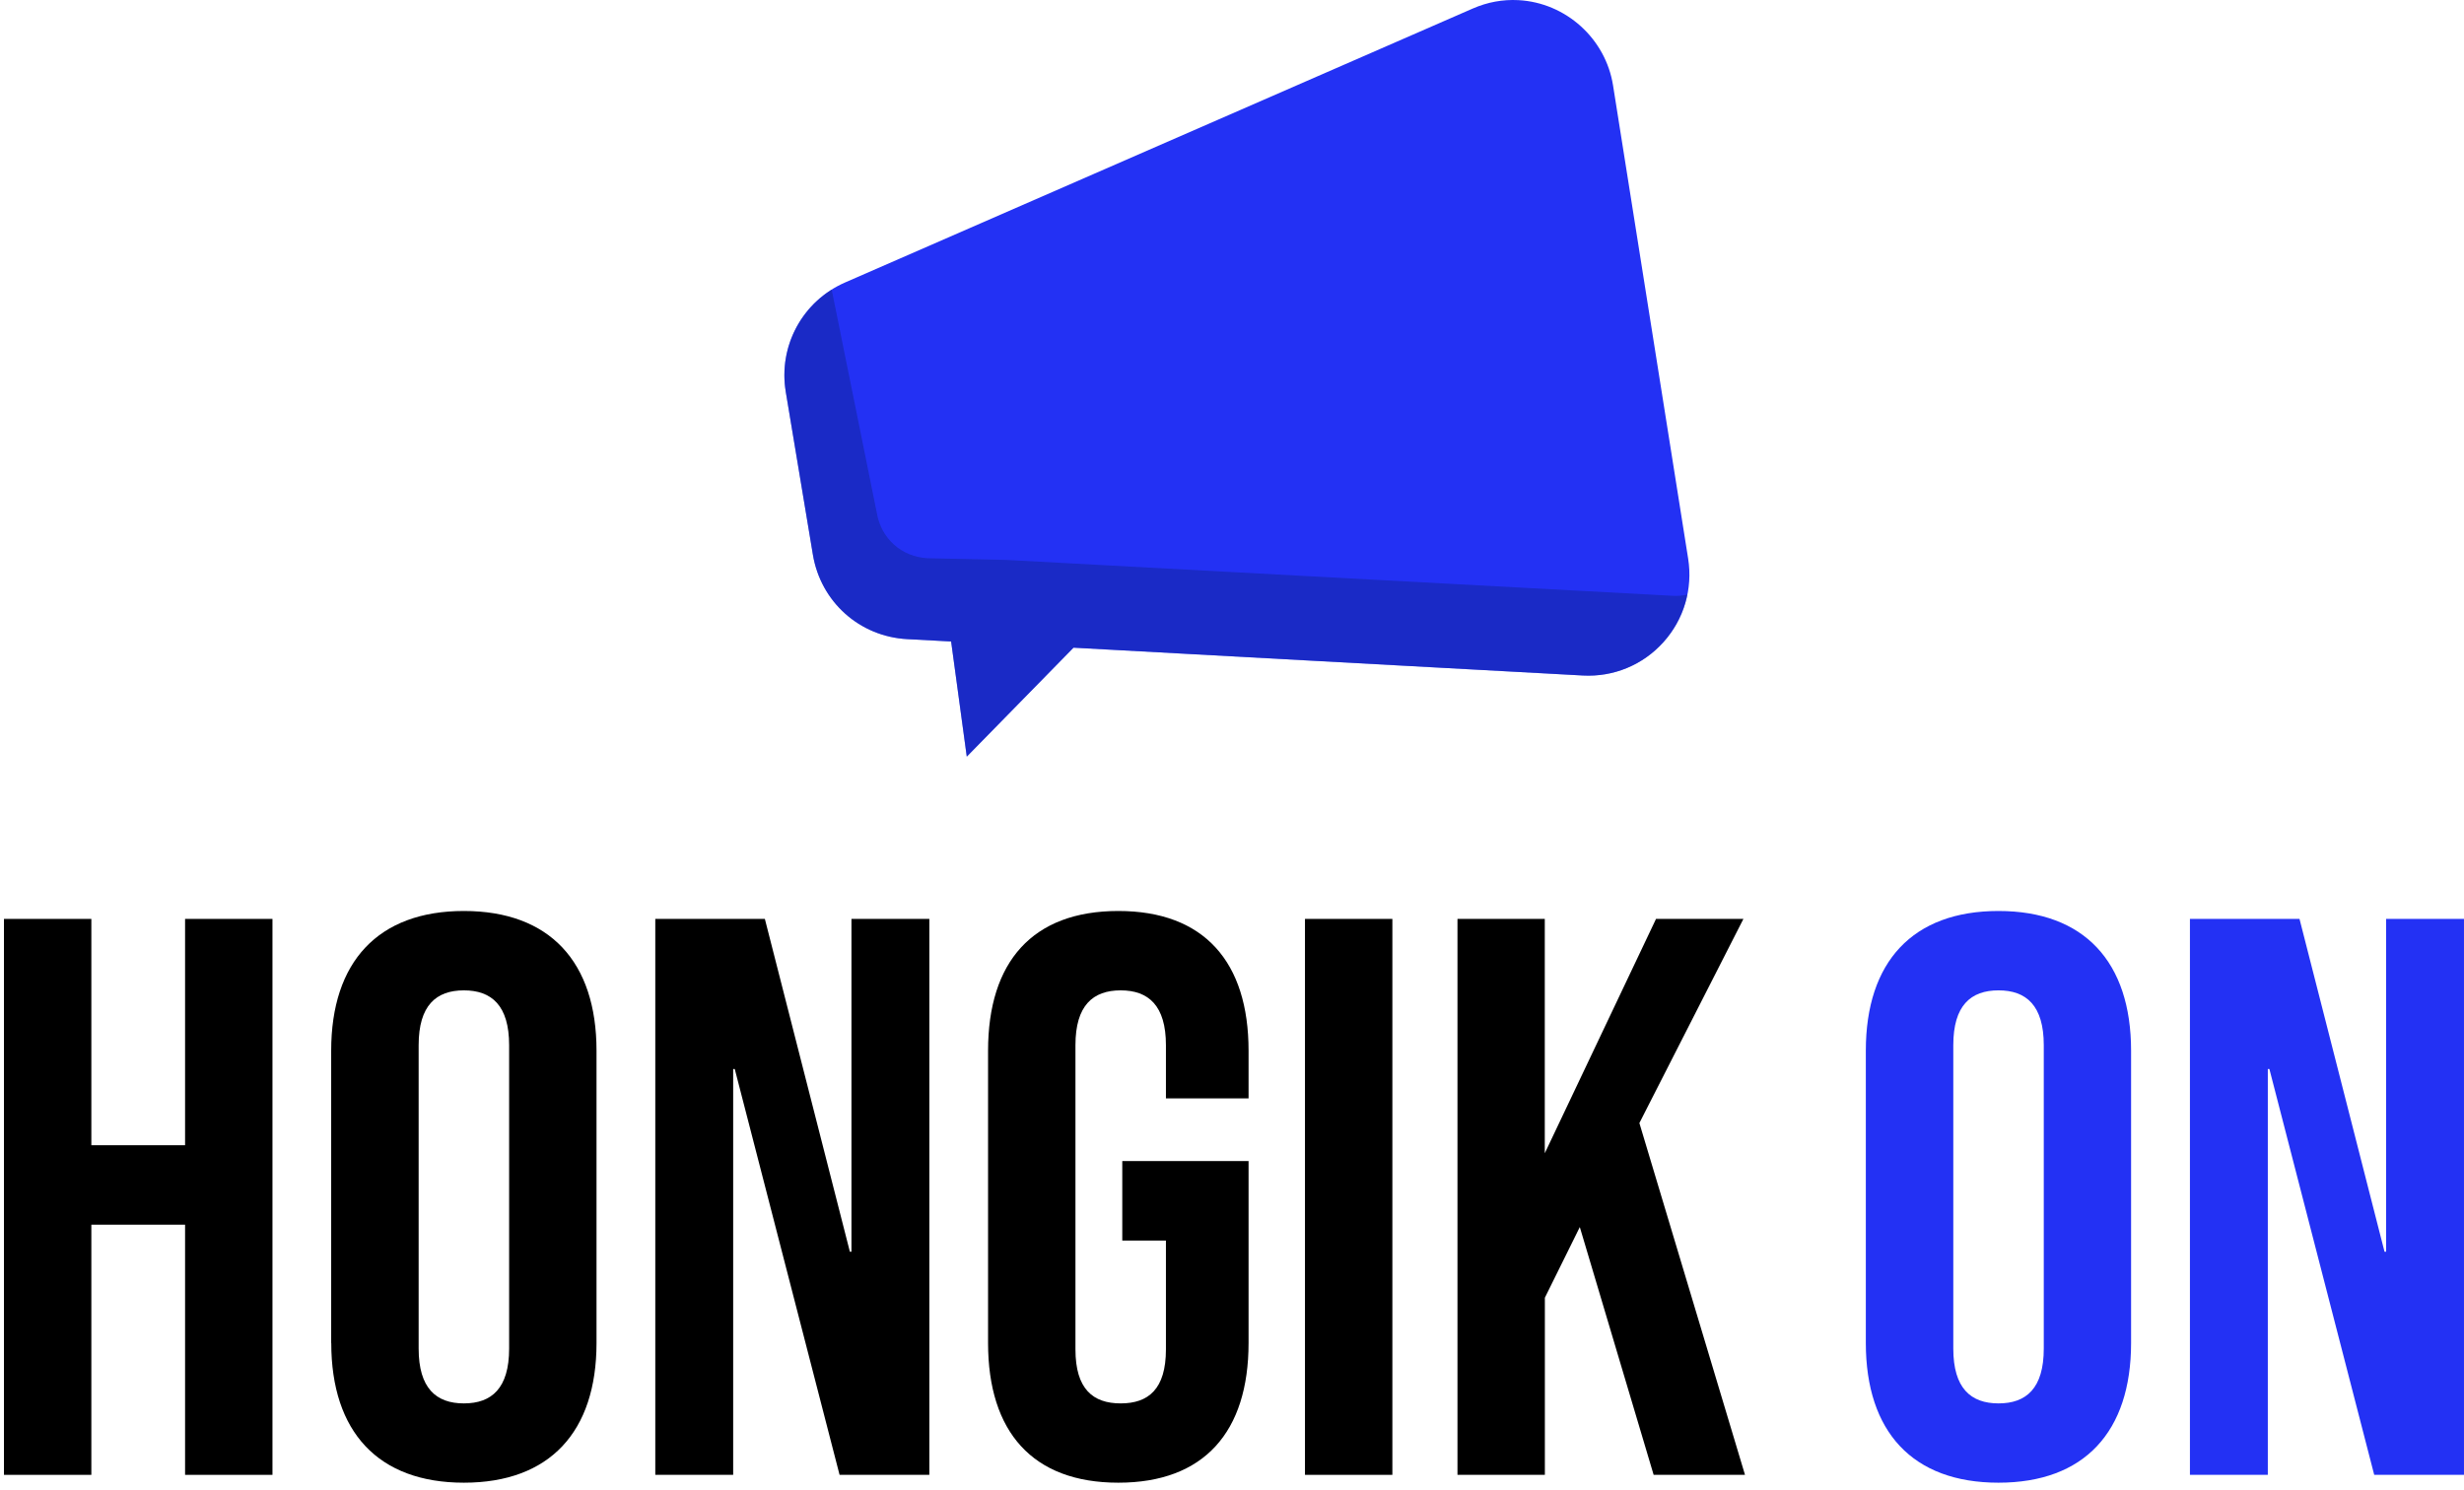
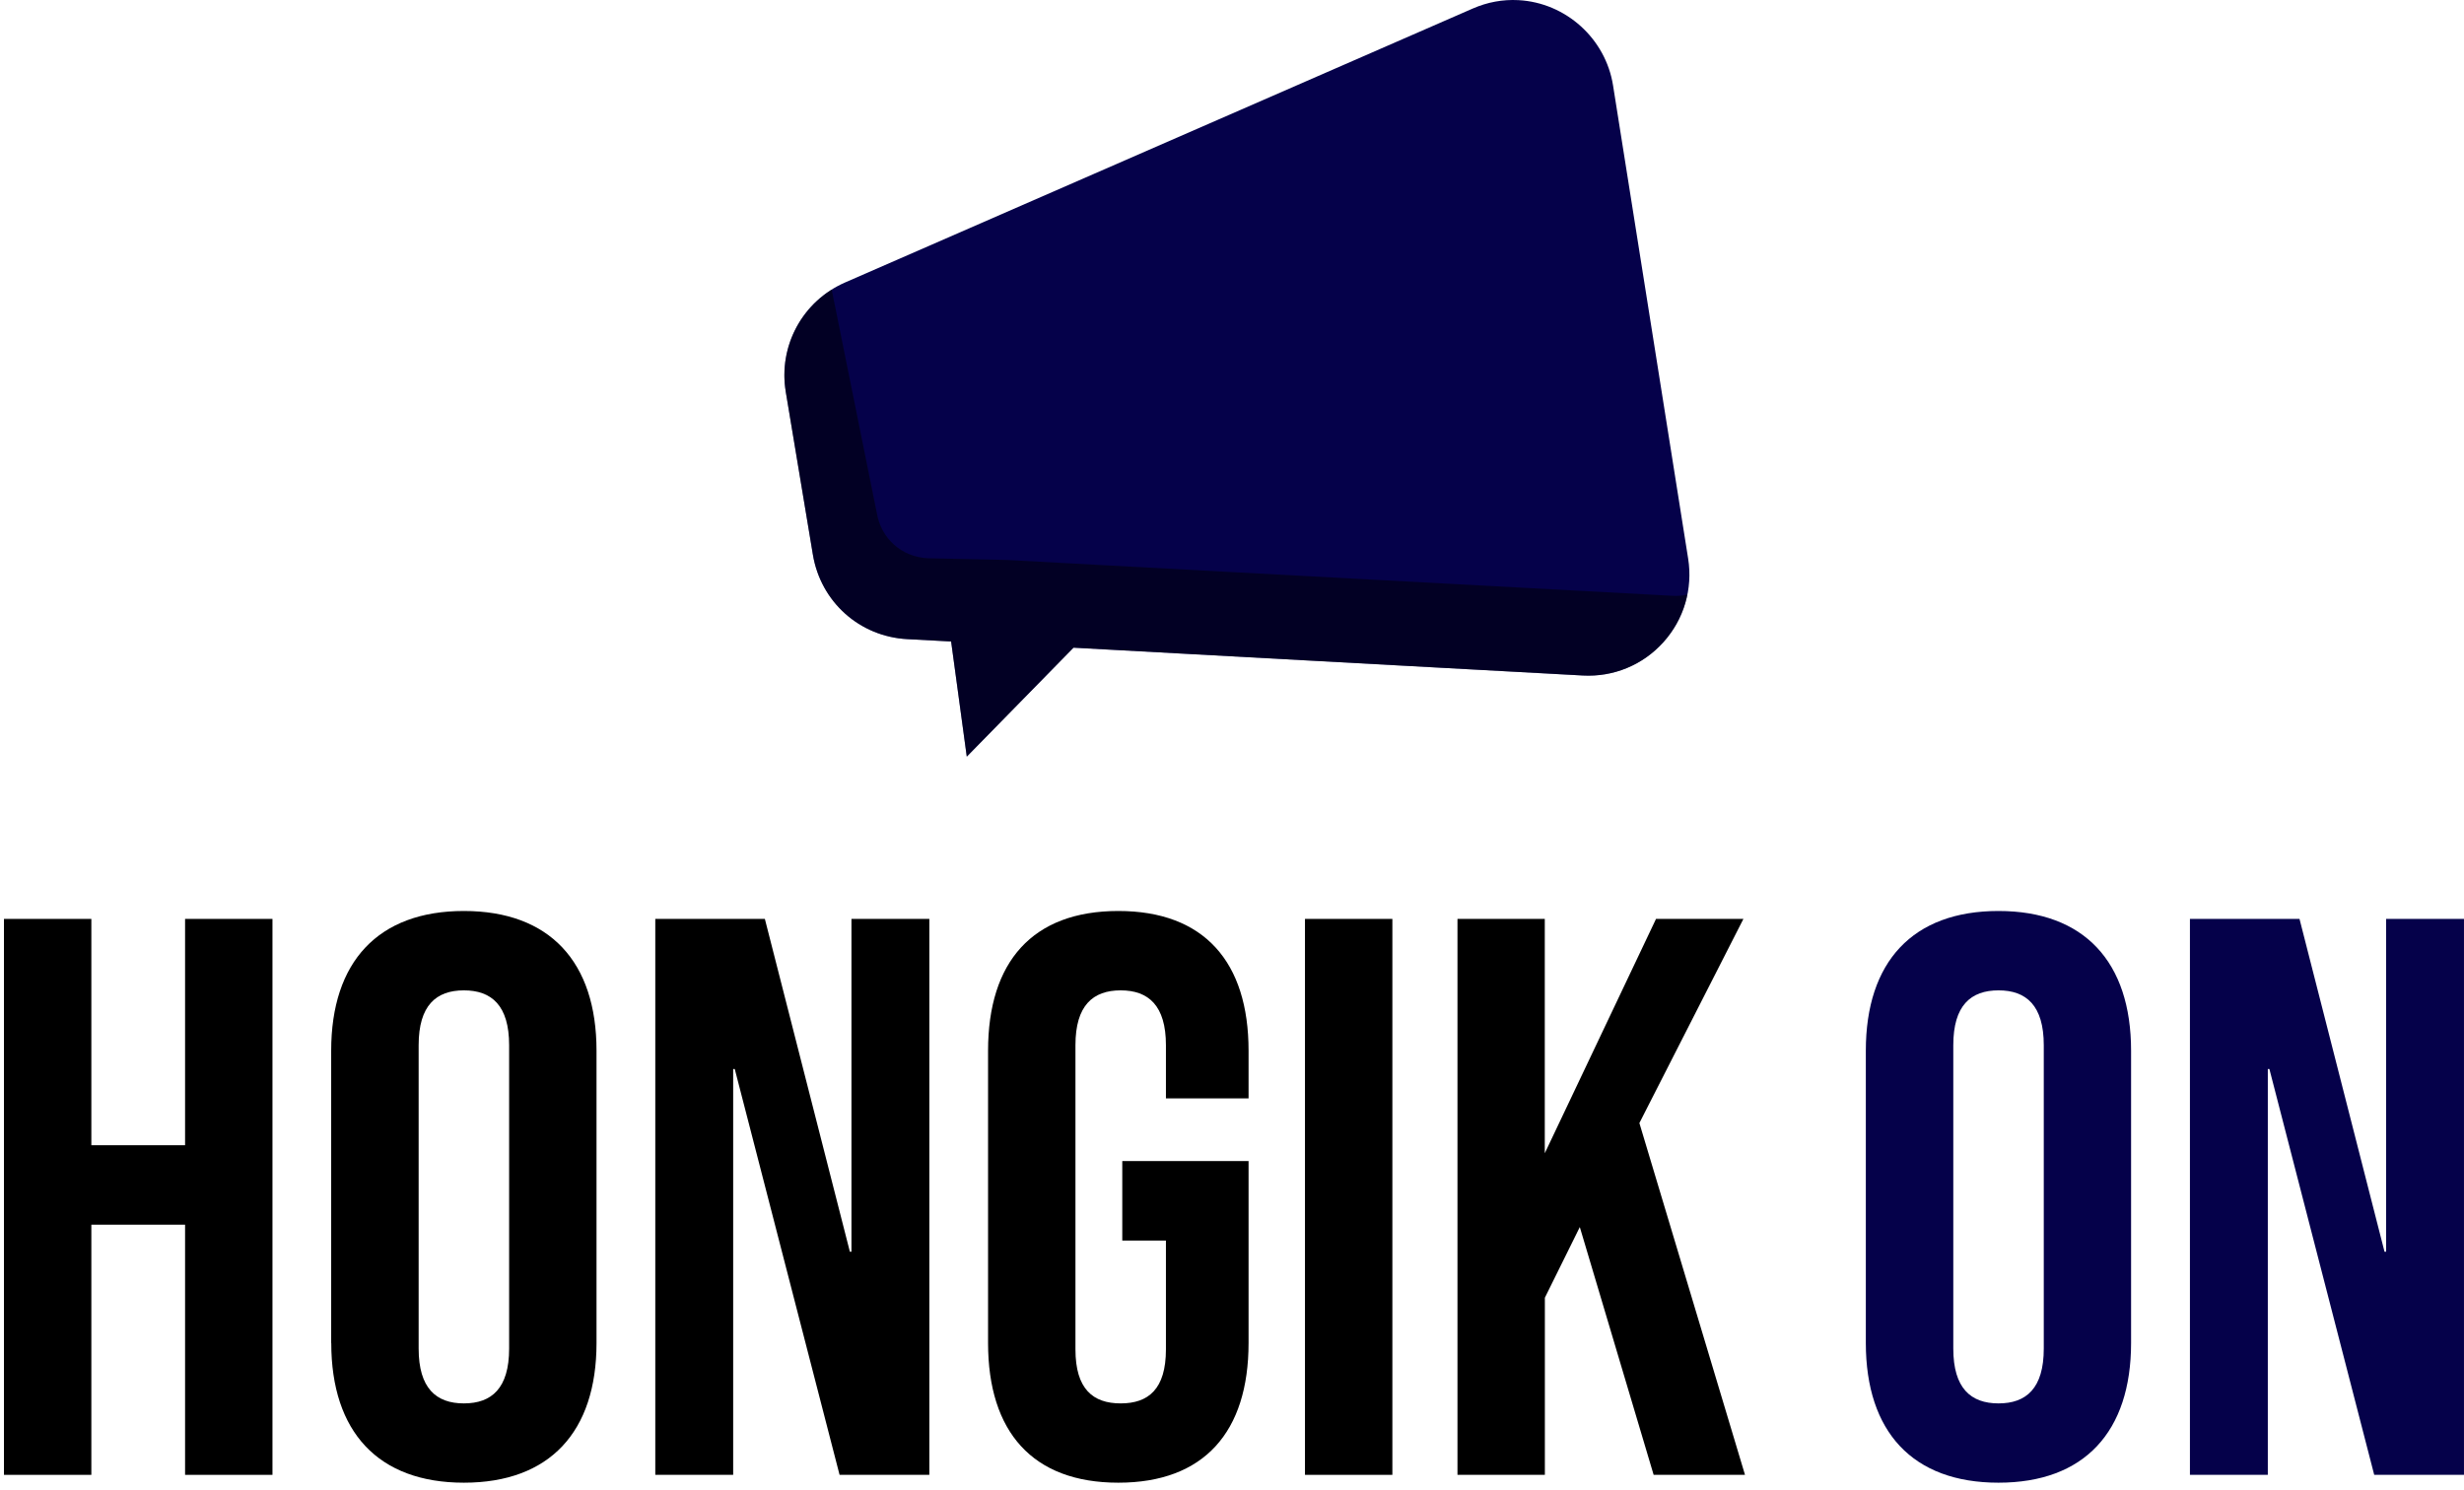
<svg xmlns="http://www.w3.org/2000/svg" width="311" height="188" viewBox="0 0 311 188" fill="none">
  <path d="M0.5 116H11.53V144.57H23.36V116H34.39V186.18H23.36V154.6H11.53V186.18H0.5V116Z" fill="black" />
  <path d="M41.801 169.54V132.64C41.801 121.42 47.721 115 58.551 115C69.381 115 75.291 121.42 75.291 132.64V169.53C75.291 180.76 69.371 187.17 58.551 187.17C47.731 187.17 41.811 180.75 41.811 169.53L41.801 169.54ZM64.261 170.24V131.94C64.261 126.93 62.051 125.02 58.551 125.02C55.051 125.02 52.841 126.92 52.841 131.94V170.24C52.841 175.25 55.051 177.16 58.551 177.16C62.051 177.16 64.261 175.26 64.261 170.24Z" fill="black" />
  <path d="M82.699 116H96.539L107.269 158.01H107.469V116H117.299V186.18H105.969L92.739 134.95H92.539V186.18H82.709V116H82.699Z" fill="black" />
  <path d="M124.711 169.54V132.64C124.711 121.41 130.321 115 141.151 115C151.981 115 157.591 121.42 157.591 132.64V138.66H147.161V131.94C147.161 126.93 144.951 125.02 141.451 125.02C137.951 125.02 135.741 126.92 135.741 131.94V170.34C135.741 175.35 137.951 177.16 141.451 177.16C144.951 177.16 147.161 175.36 147.161 170.34V156.6H141.651V146.57H157.591V169.53C157.591 180.76 151.981 187.17 141.151 187.17C130.321 187.17 124.711 180.75 124.711 169.53V169.54Z" fill="black" />
  <path d="M164.711 116H175.741V186.18H164.711V116Z" fill="black" />
  <path d="M183.949 116H194.979V145.58L209.019 116H220.049L206.919 141.77L220.249 186.18H208.719L199.399 154.9L194.989 163.82V186.18H183.959V116H183.949Z" fill="black" />
-   <path d="M235.5 169.54V132.64C235.5 121.41 241.42 115 252.24 115C263.06 115 268.98 121.42 268.98 132.64V169.53C268.98 180.76 263.07 187.17 252.24 187.17C241.41 187.17 235.5 180.75 235.5 169.53V169.54ZM257.96 170.24V131.94C257.96 126.93 255.75 125.02 252.25 125.02C248.75 125.02 246.54 126.92 246.54 131.94V170.24C246.54 175.25 248.75 177.16 252.25 177.16C255.75 177.16 257.96 175.26 257.96 170.24Z" fill="#2331F4" />
-   <path d="M276.398 116H290.238L300.968 158.01H301.168V116H310.998V186.18H299.668L286.438 134.95H286.238V186.18H276.408V116H276.398Z" fill="#2331F4" />
-   <path d="M120.049 80.981L114.512 80.684C108.493 80.362 103.599 75.977 102.604 70.028L99.18 49.469C98.215 43.682 101.296 38 106.668 35.657L185.887 1.078C187.741 0.268 189.684 -0.088 191.657 0.018C197.634 0.34 202.659 4.87 203.595 10.785L213.073 70.511C213.682 74.341 212.544 78.189 209.949 81.07C207.354 83.951 203.65 85.485 199.781 85.273L135.496 81.765L122.026 95.514L120.049 80.977V80.981Z" fill="#2331F4" />
-   <path opacity="0.51" d="M211.158 75.214L140.346 71.401L127.071 70.684L117.072 70.468C113.783 70.29 111.209 67.986 110.667 64.736L104.974 36.555C100.664 39.262 98.319 44.317 99.174 49.465L102.599 70.023C103.59 75.977 108.487 80.358 114.507 80.68L120.044 80.977L122.021 95.514L135.491 81.756L199.78 85.273C203.649 85.481 207.357 83.947 209.948 81.07C211.501 79.345 212.53 77.269 212.974 75.061C212.382 75.189 211.772 75.248 211.154 75.214H211.158Z" fill="#112499" />
+   <path d="M235.5 169.54V132.64C235.5 121.41 241.42 115 252.24 115C263.06 115 268.98 121.42 268.98 132.64V169.53C268.98 180.76 263.07 187.17 252.24 187.17C241.41 187.17 235.5 180.75 235.5 169.53V169.54ZM257.96 170.24V131.94C257.96 126.93 255.75 125.02 252.25 125.02C248.75 125.02 246.54 126.92 246.54 131.94V170.24C246.54 175.25 248.75 177.16 252.25 177.16C255.75 177.16 257.96 175.26 257.96 170.24Z" fill="#05014A" />
+   <path d="M276.398 116H290.238L300.968 158.01H301.168V116H310.998V186.18H299.668L286.438 134.95H286.238V186.18H276.408V116H276.398Z" fill="#05014A" />
+   <path d="M120.049 80.981L114.512 80.684C108.493 80.362 103.599 75.977 102.604 70.028L99.18 49.469C98.215 43.682 101.296 38 106.668 35.657L185.887 1.078C187.741 0.268 189.684 -0.088 191.657 0.018C197.634 0.34 202.659 4.87 203.595 10.785L213.073 70.511C213.682 74.341 212.544 78.189 209.949 81.07C207.354 83.951 203.65 85.485 199.781 85.273L135.496 81.765L122.026 95.514L120.049 80.977V80.981Z" fill="#05014A" />
+   <path opacity="0.51" d="M211.158 75.214L140.346 71.401L127.071 70.684L117.072 70.468C113.783 70.29 111.209 67.986 110.667 64.736L104.974 36.555C100.664 39.262 98.319 44.317 99.174 49.465L102.599 70.023C103.59 75.977 108.487 80.358 114.507 80.68L120.044 80.977L122.021 95.514L135.491 81.756L199.78 85.273C203.649 85.481 207.357 83.947 209.948 81.07C211.501 79.345 212.53 77.269 212.974 75.061C212.382 75.189 211.772 75.248 211.154 75.214H211.158Z" fill="#000000" />
</svg>
